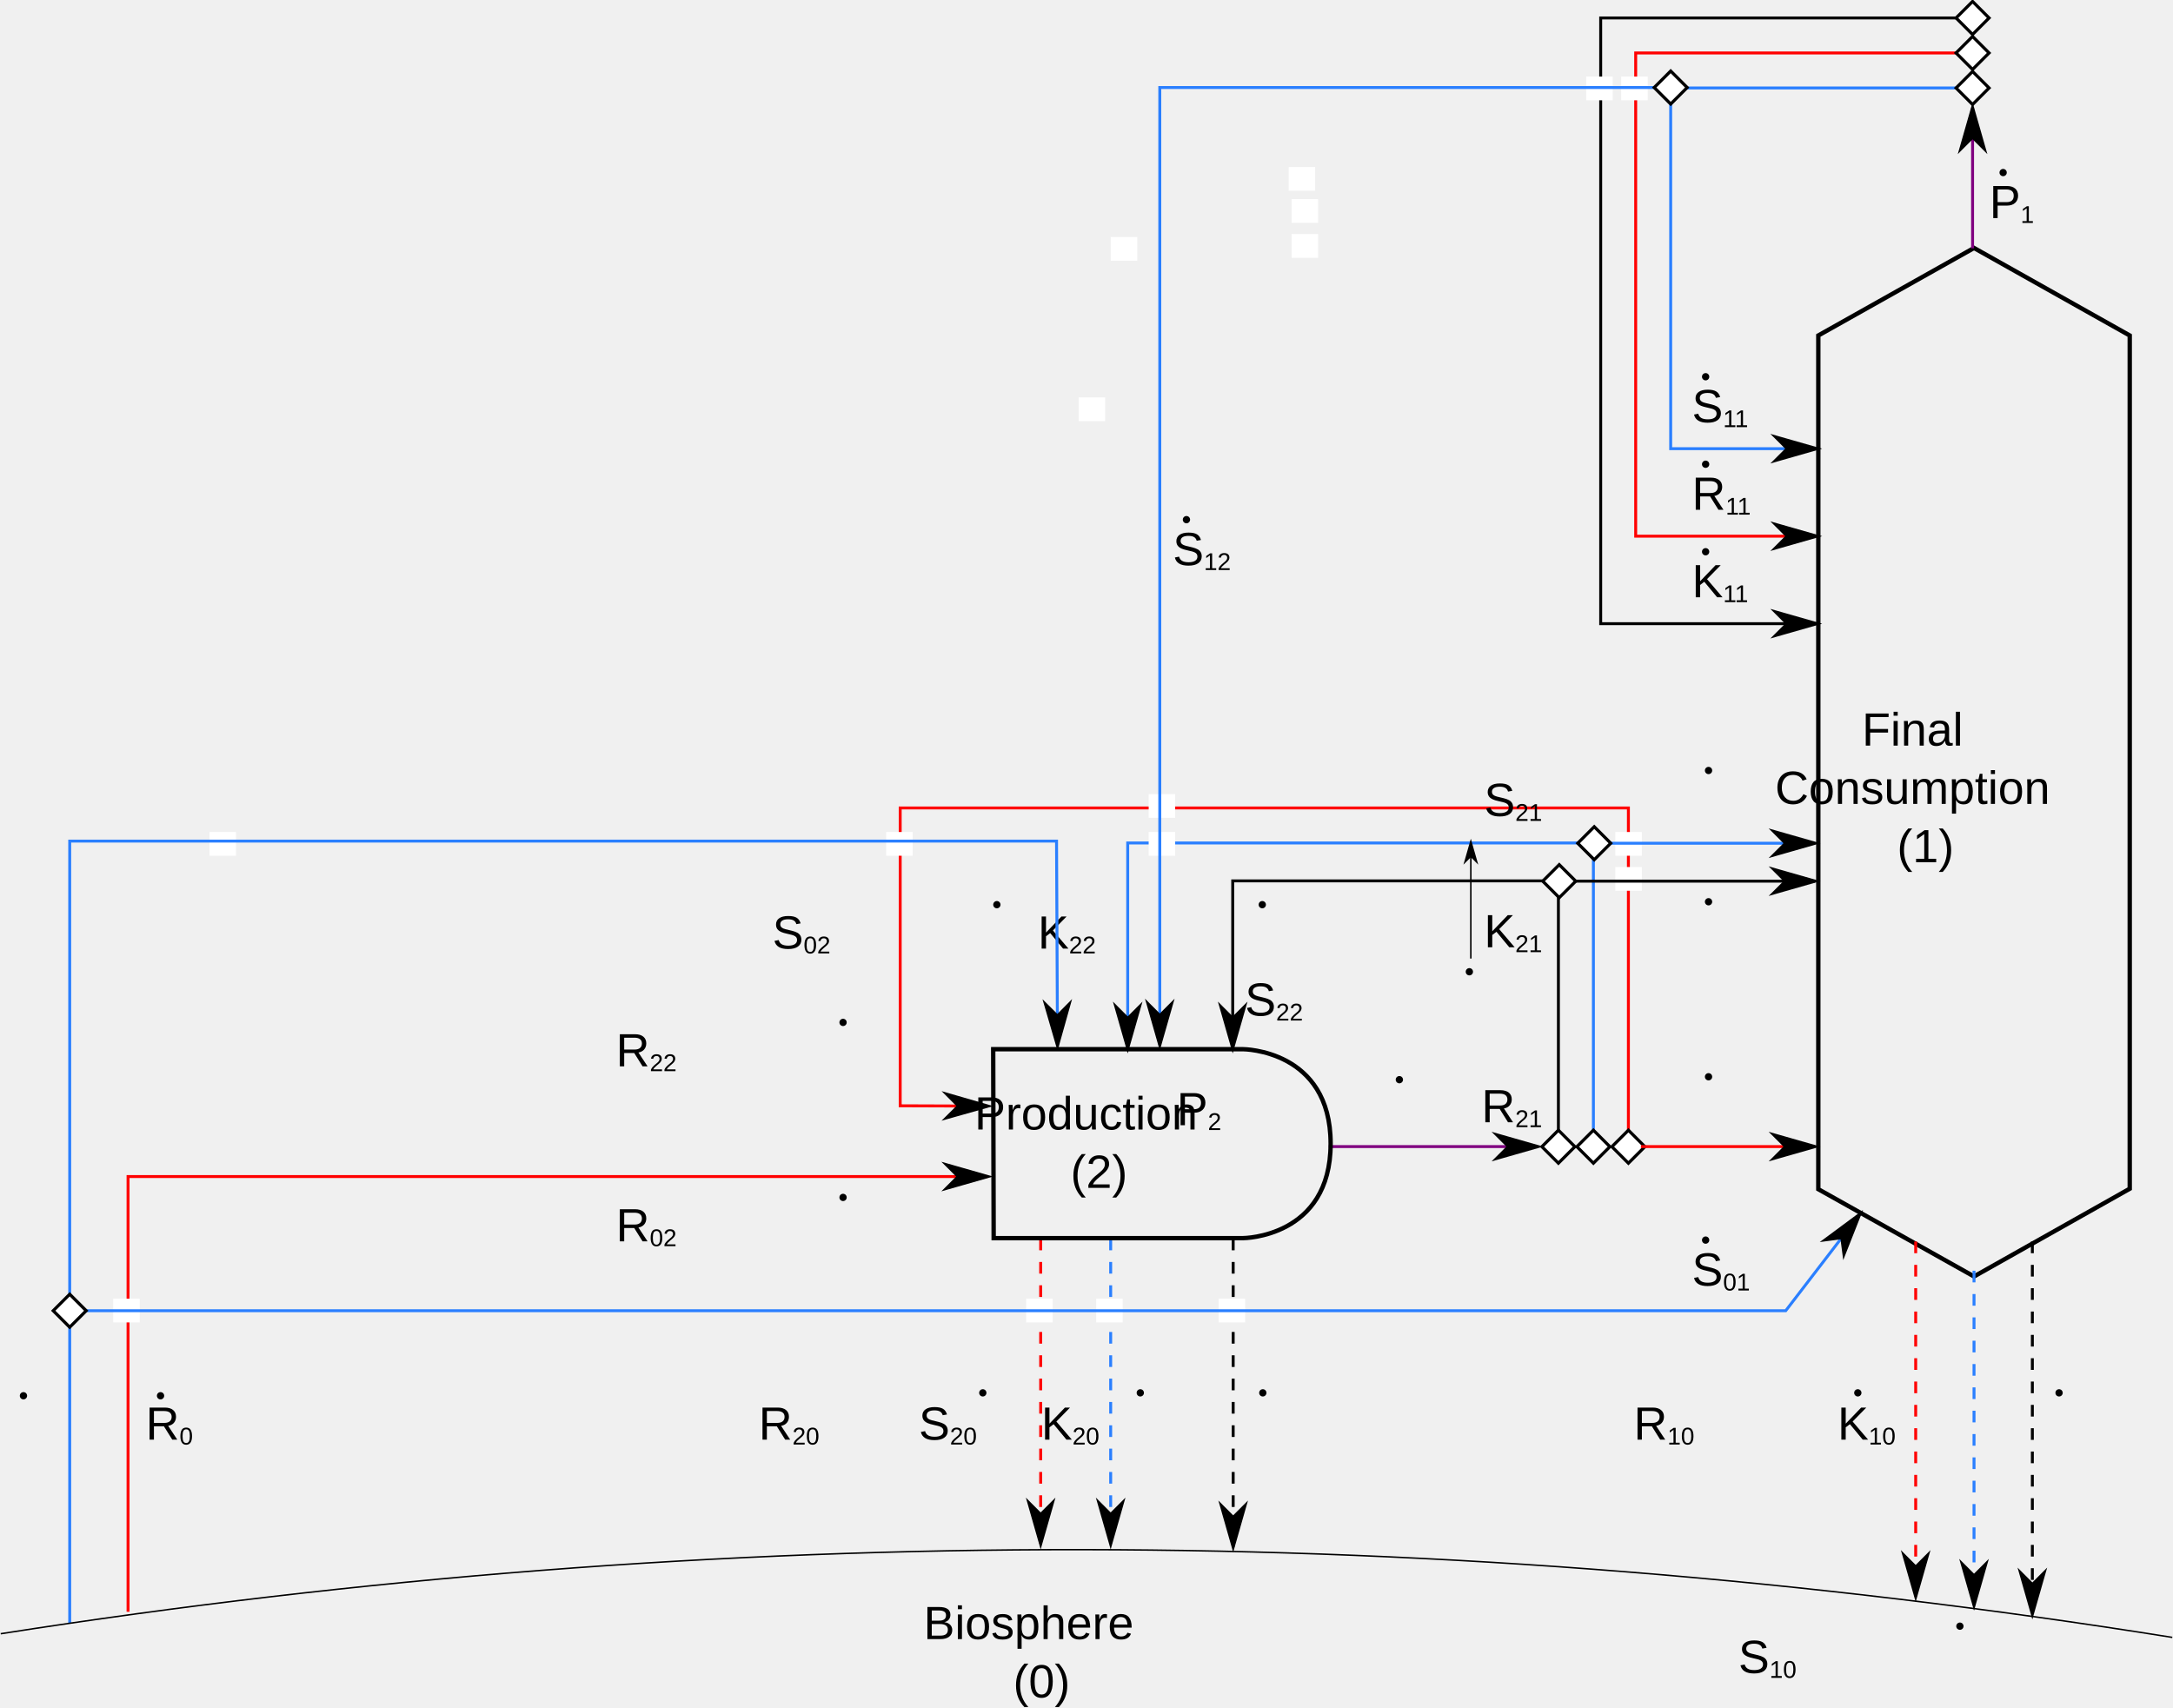
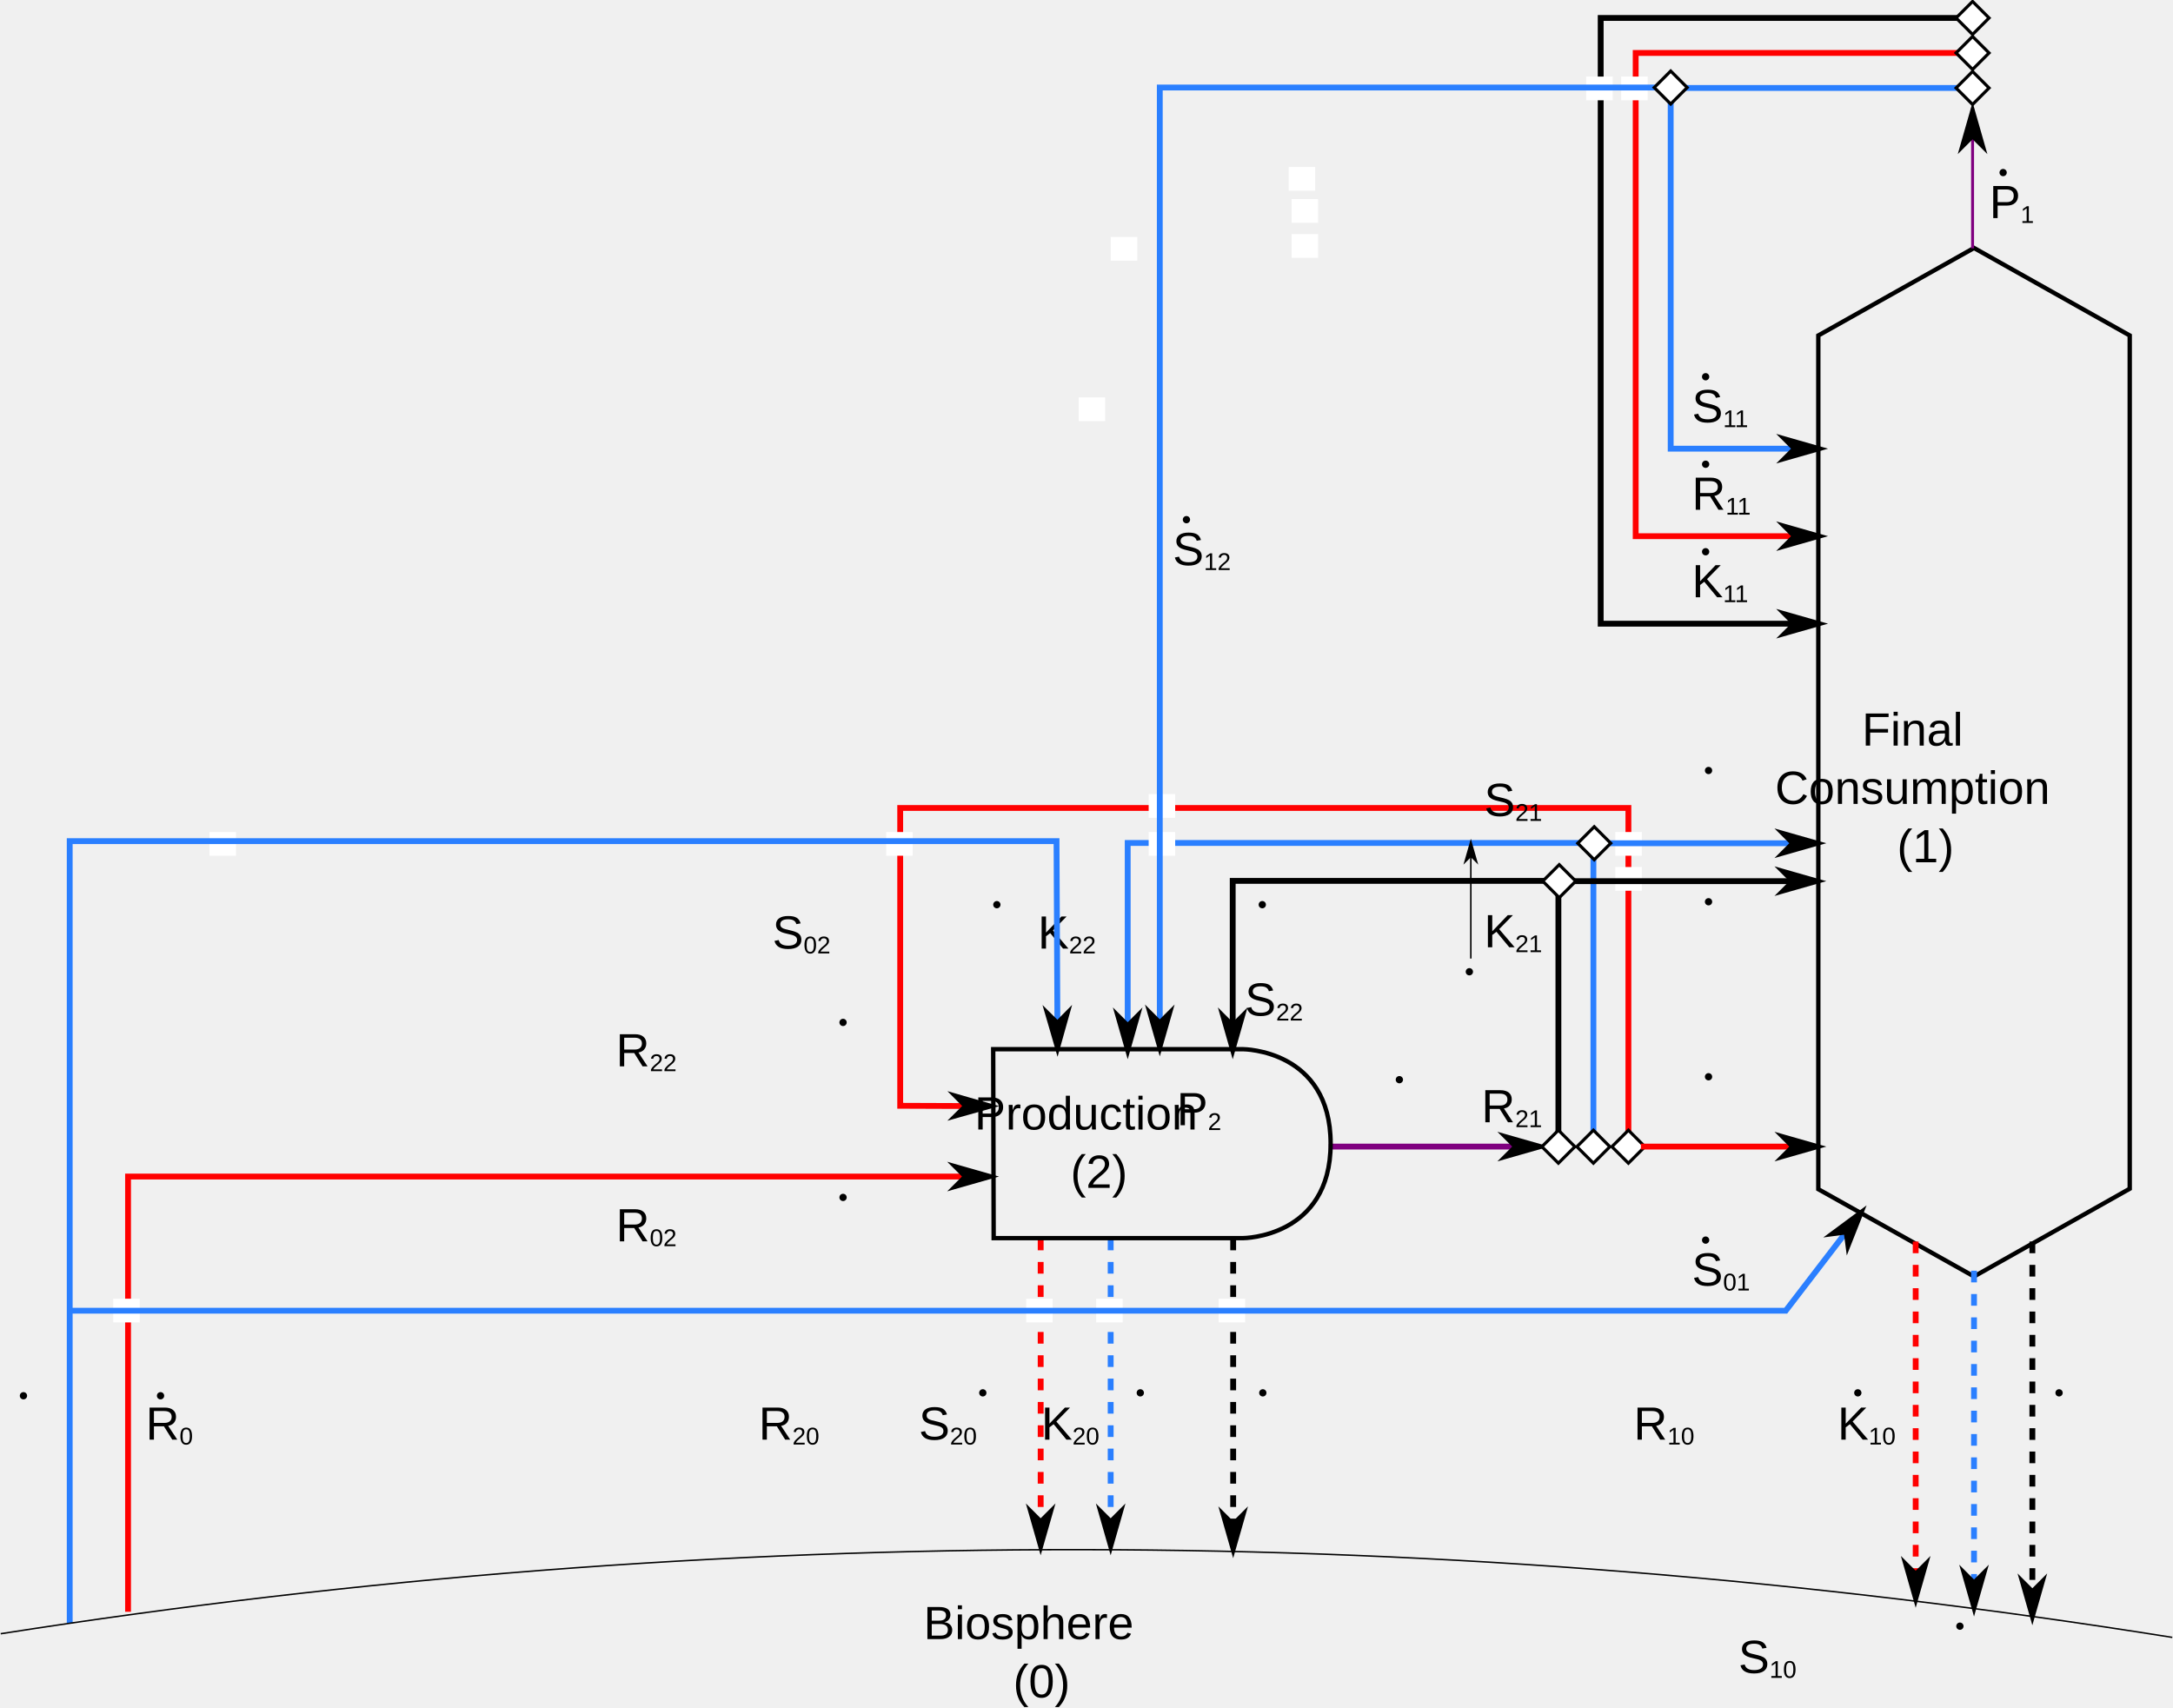
<svg xmlns="http://www.w3.org/2000/svg" version="1.1" width="1490.026" height="1170.654" id="svg2" xml:space="preserve">
  <defs id="defs6">
+     <marker orient="auto" refY="0.0" refX="0.0" id="EmptyDiamondM" style="overflow:visible">
+       <path id="path4131" d="M 0,-7.071 L -7.071,0 L 0,7.071 L 7.071,0 L 0,-7.071 z " style="fill-rule:evenodd;fill:#FFFFFF;stroke:#000000;stroke-width:1.0pt;marker-start:none" transform="scale(0.4)" />
+     </marker>
+     <marker orient="auto" refY="0.0" refX="0.0" id="Arrow1Mstart" style="overflow:visible">
+       <path id="path4027" d="M 0.0,0.0 L 5.0,-5.0 L -12.5,0.0 L 5.0,5.0 L 0.0,0.0 z " style="fill-rule:evenodd;stroke:#000000;stroke-width:1.0pt;marker-start:none" transform="scale(0.4) translate(10,0)" />
+     </marker>
+     <marker orient="auto" refY="0.0" refX="0.0" id="Arrow1Mend" style="overflow:visible;">
+       <path id="path4030" d="M 0.0,0.0 L 5.0,-5.0 L -12.5,0.0 L 5.0,5.0 L 0.0,0.0 z " style="fill-rule:evenodd;stroke:#000000;stroke-width:1.0pt;marker-start:none;" transform="scale(0.4) rotate(180) translate(10,0)" />
+     </marker>
    <marker orient="auto" refY="0" refX="0" id="Arrow1Lstart" style="overflow:visible">
      <path id="path4143" d="M 0,0 5,-5 -12.5,0 5,5 0,0 z" style="fill-rule:evenodd;stroke:#000000;stroke-width:1pt;marker-start:none" transform="matrix(0.8,0,0,0.8,10,0)" />
    </marker>
    <marker orient="auto" refY="0" refX="0" id="Arrow1Lend" style="overflow:visible">
      <path id="path4132" d="M 0,0 5,-5 -12.5,0 5,5 0,0 z" style="fill-rule:evenodd;stroke:#000000;stroke-width:1pt;marker-start:none" transform="matrix(-0.8,0,0,-0.8,-10,0)" />
    </marker>
    <marker style="overflow:visible" id="InfiniteLineStart" refX="0" refY="0" orient="auto">
      <g id="g4065" transform="translate(-13,0)">
        <circle d="M 3.8,0 C 3.8,0.442 3.442,0.8 3,0.8 2.558,0.8 2.2,0.442 2.2,0 c 0,-0.442 0.358,-0.8 0.8,-0.8 0.442,0 0.8,0.358 0.8,0.8 z" id="circle4067" r="0.8" cy="0" cx="3" />
        <circle d="M 7.3,0 C 7.3,0.442 6.942,0.8 6.5,0.8 6.058,0.8 5.7,0.442 5.7,0 c 0,-0.442 0.358,-0.8 0.8,-0.8 0.442,0 0.8,0.358 0.8,0.8 z" id="circle4069" r="0.8" cy="0" cx="6.5" />
        <circle d="M 10.8,0 C 10.8,0.442 10.442,0.8 10,0.8 9.558,0.8 9.2,0.442 9.2,0 c 0,-0.442 0.358,-0.8 0.8,-0.8 0.442,0 0.8,0.358 0.8,0.8 z" id="circle4071" r="0.8" cy="0" cx="10" />
      </g>
    </marker>
    <marker orient="auto" refY="0" refX="0" id="InfiniteLineStart-3" style="overflow:visible">
      <g transform="translate(-13,0)" id="g4065-9">
        <circle cx="3" cy="0" r="0.8" id="circle4067-9" d="M 3.8,0 C 3.8,0.442 3.442,0.8 3,0.8 2.558,0.8 2.2,0.442 2.2,0 c 0,-0.442 0.358,-0.8 0.8,-0.8 0.442,0 0.8,0.358 0.8,0.8 z" />
        <circle cx="6.5" cy="0" r="0.8" id="circle4069-7" d="M 7.3,0 C 7.3,0.442 6.942,0.8 6.5,0.8 6.058,0.8 5.7,0.442 5.7,0 c 0,-0.442 0.358,-0.8 0.8,-0.8 0.442,0 0.8,0.358 0.8,0.8 z" />
        <circle cx="10" cy="0" r="0.8" id="circle4071-0" d="M 10.8,0 C 10.8,0.442 10.442,0.8 10,0.8 9.558,0.8 9.2,0.442 9.2,0 c 0,-0.442 0.358,-0.8 0.8,-0.8 0.442,0 0.8,0.358 0.8,0.8 z" />
      </g>
    </marker>
    <marker style="overflow:visible" id="Arrow1Lend-0" refX="0" refY="0" orient="auto">
      <path transform="matrix(-0.8,0,0,-0.8,-10,0)" style="fill-rule:evenodd;stroke:#000000;stroke-width:1pt;marker-start:none" d="M 0,0 5,-5 -12.5,0 5,5 0,0 z" id="path4132-2" />
    </marker>
    <marker style="overflow:visible" id="Arrow1Lstart-7" refX="0" refY="0" orient="auto">
      <path transform="matrix(0.8,0,0,0.8,10,0)" style="fill-rule:evenodd;stroke:#000000;stroke-width:1pt;marker-start:none" d="M 0,0 5,-5 -12.5,0 5,5 0,0 z" id="path4143-9" />
    </marker>
    <marker style="overflow:visible" id="EmptyDiamondL" refX="0" refY="0" orient="auto">
      <path transform="scale(0.8,0.8)" style="fill:#ffffff;fill-rule:evenodd;stroke:#000000;stroke-width:1pt;marker-start:none" d="M 0,-7.071 -7.071,0 0,7.071 7.071,0 0,-7.071 z" id="path4169" />
    </marker>
    <marker orient="auto" refY="0" refX="0" id="InfiniteLineStart-0" style="overflow:visible">
      <g transform="translate(-13,0)" id="g4065-5">
        <circle cx="3" cy="0" r="0.8" id="circle4067-6" d="M 3.8,0 C 3.8,0.442 3.442,0.8 3,0.8 2.558,0.8 2.2,0.442 2.2,0 c 0,-0.442 0.358,-0.8 0.8,-0.8 0.442,0 0.8,0.358 0.8,0.8 z" />
        <circle cx="6.5" cy="0" r="0.8" id="circle4069-78" d="M 7.3,0 C 7.3,0.442 6.942,0.8 6.5,0.8 6.058,0.8 5.7,0.442 5.7,0 c 0,-0.442 0.358,-0.8 0.8,-0.8 0.442,0 0.8,0.358 0.8,0.8 z" />
        <circle cx="10" cy="0" r="0.8" id="circle4071-06" d="M 10.8,0 C 10.8,0.442 10.442,0.8 10,0.8 9.558,0.8 9.2,0.442 9.2,0 c 0,-0.442 0.358,-0.8 0.8,-0.8 0.442,0 0.8,0.358 0.8,0.8 z" />
      </g>
    </marker>
    <marker style="overflow:visible" id="Arrow1Lend-7" refX="0" refY="0" orient="auto">
      <path transform="matrix(-0.8,0,0,-0.8,-10,0)" style="fill-rule:evenodd;stroke:#000000;stroke-width:1pt;marker-start:none" d="M 0,0 5,-5 -12.5,0 5,5 0,0 z" id="path4132-0" />
    </marker>
    <marker style="overflow:visible" id="Arrow1Lstart-0" refX="0" refY="0" orient="auto">
      <path transform="matrix(0.8,0,0,0.8,10,0)" style="fill-rule:evenodd;stroke:#000000;stroke-width:1pt;marker-start:none" d="M 0,0 5,-5 -12.5,0 5,5 0,0 z" id="path4143-5" />
    </marker>
  </defs>
  <g transform="matrix(1.25,0,0,-1.25,860.2261,760.1494)" id="g10">
    <g id="g12">
-       <path style="fill:none;stroke:#2a7fff;stroke-width:1.6;stroke-linecap:butt;stroke-linejoin:miter;stroke-miterlimit:4;stroke-opacity:1;stroke-dasharray:none;stroke-dashoffset:0;marker-start:url(#EmptyDiamondL);marker-end:url(#Arrow1Lend)" id="path4217" d="m 393.89,559.869 -165.6,0 0,-197.872 80,0" />
-       <path id="path3114" d="m 205.095,-20.901 0,185.81 -399.462,0 0,-163.372 48,-0.172" style="fill:none;stroke:#ff0000;stroke-width:1.6;stroke-linecap:butt;stroke-linejoin:miter;stroke-opacity:1;marker-start:url(#EmptyDiamondL);marker-end:url(#Arrow1Lend)" />
-       <path style="fill:none;stroke:#2a7fff;stroke-width:1.6;stroke-linecap:butt;stroke-linejoin:miter;stroke-opacity:1;marker-start:url(#EmptyDiamondL);marker-end:url(#Arrow1Lend)" d="m 185.895,-20.901 0,166.61 -255.462,0 0,-112.344" id="path3112" />
+       <path style="fill:none;stroke:#2a7fff;stroke-width:3.2;stroke-linecap:butt;stroke-linejoin:miter;stroke-miterlimit:4;stroke-opacity:1;stroke-dasharray:none;stroke-dashoffset:0;marker-start:url(#EmptyDiamondM);marker-end:url(#Arrow1Mend)" id="path4217" d="m 393.89,559.869 -165.6,0 0,-197.872 80,0" />
+       <path id="path3114" d="m 205.095,-20.901 0,185.81 -399.462,0 0,-163.372 48,-0.172" style="fill:none;stroke:#ff0000;stroke-width:3.2;stroke-linecap:butt;stroke-linejoin:miter;stroke-opacity:1;marker-start:url(#EmptyDiamondM);marker-end:url(#Arrow1Mend)" />
+       <path style="fill:none;stroke:#2a7fff;stroke-width:3.2;stroke-linecap:butt;stroke-linejoin:miter;stroke-opacity:1;marker-start:url(#EmptyDiamondM);marker-end:url(#Arrow1Mend)" d="m 185.895,-20.901 0,166.61 -255.462,0 0,-112.344" id="path3112" />
      <rect transform="scale(1,-1)" y="-151.714" x="-573.27" height="13.012" width="14.543" id="rect5369" style="fill:#ffffff;fill-opacity:1;stroke:none" />
      <rect transform="scale(1,-1)" y="-478.114" x="-78.87" height="13.012" width="14.543" id="rect5346" style="fill:#ffffff;fill-opacity:1;stroke:none" />
-       <path d="m 211.957,-20.841 95.394,0" id="path6395" style="fill:none;stroke:#ff0000;stroke-width:1.6;stroke-linecap:butt;stroke-linejoin:miter;stroke-miterlimit:4;stroke-opacity:1;stroke-dasharray:none;marker-end:url(#Arrow1Lend-7)" />
+       <path d="m 211.957,-20.841 95.394,0" id="path6395" style="fill:none;stroke:#ff0000;stroke-width:3.2;stroke-linecap:butt;stroke-linejoin:miter;stroke-miterlimit:4;stroke-opacity:1;stroke-dasharray:none;marker-end:url(#Arrow1Mend)" />
      <rect style="fill:#ffffff;fill-opacity:1;stroke:none" id="rect4279" width="14.543" height="13.012" x="197.93" y="-132.514" transform="scale(1,-1)" />
      <rect transform="scale(1,-1)" y="-151.714" x="197.93" height="13.012" width="14.543" id="rect4277" style="fill:#ffffff;fill-opacity:1;stroke:none" />
      <rect style="fill:#ffffff;fill-opacity:1;stroke:none" id="rect4275" width="18.179" height="16.265" x="544.414" y="226.759" transform="matrix(0.8,0,0,-0.8,-637.6017,333.1218)" />
      <text transform="scale(1,-1)" id="text4115" y="291.016" x="-91.893" style="font-size:25.6px;font-style:normal;font-variant:normal;font-weight:normal;font-stretch:normal;text-align:center;line-height:125%;letter-spacing:0px;word-spacing:0px;text-anchor:middle;fill:#000000;fill-opacity:1;stroke:none;font-family:Arial;-inkscape-font-specification:Arial" xml:space="preserve">
        <tspan y="291.016" x="-91.893" id="tspan4117">Biosphere</tspan>
        <tspan y="323.016" x="-91.893" id="tspan4119">(0)</tspan>
      </text>
      <text xml:space="preserve" style="font-size:25.6px;font-style:normal;font-variant:normal;font-weight:normal;font-stretch:normal;text-align:end;line-height:125%;letter-spacing:0px;word-spacing:0px;text-anchor:end;fill:#000000;fill-opacity:1;stroke:none;font-family:Arial;-inkscape-font-specification:Arial" x="-203.162" y="72.815" id="text4806" transform="scale(1,-1)">
        <tspan id="tspan4808" x="-203.162" y="72.815">R<tspan style="font-size:52%;baseline-shift:sub" id="tspan4810">02</tspan>
        </tspan>
      </text>
      <path style="fill:#000000;fill-opacity:1;stroke:none" id="path4812" d="m -155.143,250.419 c 0,10.71 -12.093,19.393 -27.012,19.393 -14.918,0 -27.012,-8.682 -27.012,-19.393 0,-10.71 12.093,-19.393 27.012,-19.393 14.918,0 27.012,8.682 27.012,19.393 z" transform="matrix(0.07404241,0,0,-0.1031305,-212.2258,-22.90169)" />
      <text xml:space="preserve" style="font-size:25.6px;font-style:normal;font-variant:normal;font-weight:normal;font-stretch:normal;text-align:center;line-height:125%;letter-spacing:0px;word-spacing:0px;text-anchor:middle;fill:#000000;fill-opacity:1;stroke:none;font-family:Arial;-inkscape-font-specification:Arial" x="392.962" y="-199.124" id="text3119" transform="scale(1,-1)">
        <tspan id="tspan3123" x="392.962" y="-199.124">Final</tspan>
        <tspan x="392.962" y="-167.124" id="tspan3162">Consumption</tspan>
        <tspan id="tspan3125" x="392.962" y="-135.124">(1)</tspan>
      </text>
      <path d="m 309.271,-44.212 0,468.3 85.42,48 85.417,-48 0,-468.047 -85.417,-48.125 z" id="path4124" style="fill:none;stroke:#000000;stroke-width:2.4;stroke-linecap:butt;stroke-linejoin:miter;stroke-miterlimit:4;stroke-opacity:1;stroke-dasharray:none" />
-       <path d="m 394.689,-88.931 0,-183.394" id="path4841" style="fill:none;stroke:#2a7fff;stroke-width:1.6;stroke-linecap:butt;stroke-linejoin:miter;stroke-miterlimit:4;stroke-opacity:1;stroke-dasharray:6.4, 6.4;stroke-dashoffset:0;marker-end:url(#Arrow1Lend)" />
+       <path d="m 394.689,-88.931 0,-183.394" id="path4841" style="fill:none;stroke:#2a7fff;stroke-width:3.2;stroke-linecap:butt;stroke-linejoin:miter;stroke-miterlimit:4;stroke-opacity:1;stroke-dasharray:6.4, 6.4;stroke-dashoffset:0;marker-end:url(#Arrow1Mend)" />
      <text transform="scale(1,-1)" id="text4843" y="309.615" x="411.094" style="font-size:25.6px;font-style:normal;font-variant:normal;font-weight:normal;font-stretch:normal;text-align:end;line-height:125%;letter-spacing:0px;word-spacing:0px;text-anchor:end;fill:#000000;fill-opacity:1;stroke:none;font-family:Arial;-inkscape-font-specification:Arial" xml:space="preserve">
        <tspan y="309.615" x="411.094" id="tspan4845">S<tspan id="tspan4847" style="font-size:52%;baseline-shift:sub">10</tspan>
        </tspan>
      </text>
      <path transform="matrix(0.07404241,0,0,-0.1031305,400.4304,-258.1017)" d="m -155.143,250.419 c 0,10.71 -12.093,19.393 -27.012,19.393 -14.918,0 -27.012,-8.682 -27.012,-19.393 0,-10.71 12.093,-19.393 27.012,-19.393 14.918,0 27.012,8.682 27.012,19.393 z" id="path4849" style="fill:#000000;fill-opacity:1;stroke:none" />
-       <path style="fill:none;stroke:#2a7fff;stroke-width:1.6;stroke-linecap:butt;stroke-linejoin:miter;stroke-miterlimit:4;stroke-opacity:1;stroke-dasharray:6.4, 6.4;stroke-dashoffset:0;marker-end:url(#Arrow1Lend)" id="path3164" d="m -78.911,-71.331 0,-167.394" />
+       <path style="fill:none;stroke:#2a7fff;stroke-width:3.2;stroke-linecap:butt;stroke-linejoin:miter;stroke-miterlimit:4;stroke-opacity:1;stroke-dasharray:6.4, 6.4;stroke-dashoffset:0;marker-end:url(#Arrow1Mend)" id="path3164" d="m -78.911,-71.331 0,-167.394" />
      <text xml:space="preserve" style="font-size:25.6px;font-style:normal;font-variant:normal;font-weight:normal;font-stretch:normal;text-align:end;line-height:125%;letter-spacing:0px;word-spacing:0px;text-anchor:end;fill:#000000;fill-opacity:1;stroke:none;font-family:Arial;-inkscape-font-specification:Arial" x="-38.506" y="181.615" id="text3166" transform="scale(1,-1)">
        <tspan id="tspan3168" x="-38.506" y="181.615">S<tspan style="font-size:52%;baseline-shift:sub" id="tspan3170">20</tspan>
        </tspan>
      </text>
      <path style="fill:#000000;fill-opacity:1;stroke:none" id="path3172" d="m -155.143,250.419 c 0,10.71 -12.093,19.393 -27.012,19.393 -14.918,0 -27.012,-8.682 -27.012,-19.393 0,-10.71 12.093,-19.393 27.012,-19.393 14.918,0 27.012,8.682 27.012,19.393 z" transform="matrix(0.07404241,0,0,-0.1031305,-49.16961,-130.1017)" />
-       <path d="m -117.311,-71.331 0,-167.394" id="path3124" style="fill:none;stroke:#ff0000;stroke-width:1.6;stroke-linecap:butt;stroke-linejoin:miter;stroke-miterlimit:4;stroke-opacity:1;stroke-dasharray:6.4, 6.4;stroke-dashoffset:0;marker-end:url(#Arrow1Lend)" />
+       <path d="m -117.311,-71.331 0,-167.394" id="path3124" style="fill:none;stroke:#ff0000;stroke-width:3.2;stroke-linecap:butt;stroke-linejoin:miter;stroke-miterlimit:4;stroke-opacity:1;stroke-dasharray:6.4, 6.4;stroke-dashoffset:0;marker-end:url(#Arrow1Mend)" />
      <text transform="scale(1,-1)" id="text3126" y="181.615" x="-124.906" style="font-size:25.6px;font-style:normal;font-variant:normal;font-weight:normal;font-stretch:normal;text-align:end;line-height:125%;letter-spacing:0px;word-spacing:0px;text-anchor:end;fill:#000000;fill-opacity:1;stroke:none;font-family:Arial;-inkscape-font-specification:Arial" xml:space="preserve">
        <tspan y="181.615" x="-124.906" id="tspan3128">R<tspan id="tspan3130" style="font-size:52%;baseline-shift:sub">20</tspan>
        </tspan>
      </text>
      <path transform="matrix(0.07404241,0,0,-0.1031305,-135.5696,-130.1017)" d="m -155.143,250.419 c 0,10.71 -12.093,19.393 -27.012,19.393 -14.918,0 -27.012,-8.682 -27.012,-19.393 0,-10.71 12.093,-19.393 27.012,-19.393 14.918,0 27.012,8.682 27.012,19.393 z" id="path3133" style="fill:#000000;fill-opacity:1;stroke:none" />
-       <path d="m -11.711,-71.331 0,-168.994" id="path3135" style="fill:none;stroke:#000000;stroke-width:1.6;stroke-linecap:butt;stroke-linejoin:miter;stroke-miterlimit:4;stroke-opacity:1;stroke-dasharray:6.4, 6.4;stroke-dashoffset:0;marker-end:url(#Arrow1Lend)" />
+       <path d="m -11.711,-71.331 0,-168.994" id="path3135" style="fill:none;stroke:#000000;stroke-width:3.2;stroke-linecap:butt;stroke-linejoin:miter;stroke-miterlimit:4;stroke-opacity:1;stroke-dasharray:6.4, 6.4;stroke-dashoffset:0;marker-end:url(#Arrow1Mend)" />
      <text transform="scale(1,-1)" id="text3137" y="181.615" x="28.694" style="font-size:25.6px;font-style:normal;font-variant:normal;font-weight:normal;font-stretch:normal;text-align:end;line-height:125%;letter-spacing:0px;word-spacing:0px;text-anchor:end;fill:#000000;fill-opacity:1;stroke:none;font-family:Arial;-inkscape-font-specification:Arial" xml:space="preserve">
        <tspan y="181.615" x="28.694" id="tspan3139">K<tspan id="tspan3141" style="font-size:52%;baseline-shift:sub">20</tspan>
        </tspan>
      </text>
      <path transform="matrix(0.07404241,0,0,-0.1031305,18.03039,-130.1017)" d="m -155.143,250.419 c 0,10.71 -12.093,19.393 -27.012,19.393 -14.918,0 -27.012,-8.682 -27.012,-19.393 0,-10.71 12.093,-19.393 27.012,-19.393 14.918,0 27.012,8.682 27.012,19.393 z" id="path3143" style="fill:#000000;fill-opacity:1;stroke:none" />
-       <path style="fill:none;stroke:#ff0000;stroke-width:1.6;stroke-linecap:butt;stroke-linejoin:miter;stroke-miterlimit:4;stroke-opacity:1;stroke-dasharray:6.4, 6.4;stroke-dashoffset:0;marker-end:url(#Arrow1Lend)" id="path4255" d="m 362.689,-72.931 0,-194.594" />
+       <path style="fill:none;stroke:#ff0000;stroke-width:3.2;stroke-linecap:butt;stroke-linejoin:miter;stroke-miterlimit:4;stroke-opacity:1;stroke-dasharray:6.4, 6.4;stroke-dashoffset:0;marker-end:url(#Arrow1Mend)" id="path4255" d="m 362.689,-72.931 0,-194.594" />
      <text xml:space="preserve" style="font-size:25.6px;font-style:normal;font-variant:normal;font-weight:normal;font-stretch:normal;text-align:end;line-height:125%;letter-spacing:0px;word-spacing:0px;text-anchor:end;fill:#000000;fill-opacity:1;stroke:none;font-family:Arial;-inkscape-font-specification:Arial" x="355.094" y="181.615" id="text4257" transform="scale(1,-1)">
        <tspan id="tspan4259" x="355.094" y="181.615">R<tspan style="font-size:52%;baseline-shift:sub" id="tspan4261">10</tspan>
        </tspan>
      </text>
      <path style="fill:#000000;fill-opacity:1;stroke:none" id="path4263" d="m -155.143,250.419 c 0,10.71 -12.093,19.393 -27.012,19.393 -14.918,0 -27.012,-8.682 -27.012,-19.393 0,-10.71 12.093,-19.393 27.012,-19.393 14.918,0 27.012,8.682 27.012,19.393 z" transform="matrix(0.07404241,0,0,-0.1031305,344.4304,-130.1017)" />
-       <path d="m 426.689,-72.931 0,-204.194" id="path4265" style="fill:none;stroke:#000000;stroke-width:1.6;stroke-linecap:butt;stroke-linejoin:miter;stroke-miterlimit:4;stroke-opacity:1;stroke-dasharray:6.4, 6.4;stroke-dashoffset:0;marker-end:url(#Arrow1Lend)" />
+       <path d="m 426.689,-72.931 0,-204.194" id="path4265" style="fill:none;stroke:#000000;stroke-width:3.2;stroke-linecap:butt;stroke-linejoin:miter;stroke-miterlimit:4;stroke-opacity:1;stroke-dasharray:6.4, 6.4;stroke-dashoffset:0;marker-end:url(#Arrow1Mend)" />
      <text transform="scale(1,-1)" id="text4267" y="181.615" x="465.494" style="font-size:25.6px;font-style:normal;font-variant:normal;font-weight:normal;font-stretch:normal;text-align:end;line-height:125%;letter-spacing:0px;word-spacing:0px;text-anchor:end;fill:#000000;fill-opacity:1;stroke:none;font-family:Arial;-inkscape-font-specification:Arial" xml:space="preserve">
        <tspan y="181.615" x="465.494" id="tspan4269">K<tspan id="tspan4271" style="font-size:52%;baseline-shift:sub">10</tspan>
        </tspan>
      </text>
      <path transform="matrix(0.07404241,0,0,-0.1031305,454.8304,-130.1017)" d="m -155.143,250.419 c 0,10.71 -12.093,19.393 -27.012,19.393 -14.918,0 -27.012,-8.682 -27.012,-19.393 0,-10.71 12.093,-19.393 27.012,-19.393 14.918,0 27.012,8.682 27.012,19.393 z" id="path4273" style="fill:#000000;fill-opacity:1;stroke:none" />
      <text xml:space="preserve" style="font-size:40px;font-style:normal;font-weight:normal;line-height:125%;letter-spacing:0px;word-spacing:0px;fill:#000000;fill-opacity:1;stroke:none;font-family:Sans" x="1491.808" y="664.912" id="text3105" transform="matrix(0.8,0,0,-0.8,-637.6017,333.1218)">
        <tspan id="tspan3107" x="1491.808" y="664.912" />
      </text>
      <g id="g10-3" transform="translate(1225.022,-64.78471)">
        <g id="g12-9">
          <text transform="matrix(0.8,0,0,-0.8,-637.6017,333.1218)" id="text3105-3" y="664.912" x="1491.808" style="font-size:40px;font-style:normal;font-weight:normal;line-height:125%;letter-spacing:0px;word-spacing:0px;fill:#000000;fill-opacity:1;stroke:none;font-family:Sans" xml:space="preserve">
            <tspan y="664.912" x="1491.808" id="tspan3107-8" />
          </text>
        </g>
      </g>
-       <path style="fill:none;stroke:#800080;stroke-width:1.6;stroke-linecap:butt;stroke-linejoin:miter;stroke-miterlimit:4;stroke-opacity:1;stroke-dasharray:none;marker-end:url(#Arrow1Lend-7)" id="path24" d="m 40.757,-20.841 114.594,0" />
+       <path style="fill:none;stroke:#800080;stroke-width:3.2;stroke-linecap:butt;stroke-linejoin:miter;stroke-miterlimit:4;stroke-opacity:1;stroke-dasharray:none;marker-end:url(#Arrow1Mend)" id="path24" d="m 40.757,-20.841 114.594,0" />
      <g id="g5963" transform="translate(-21.79792,11.2)">
        <path d="m -121.554,21.379 137.1,0 c 0,0 48,-0.209 48,-51.82 -2.6e-4,-51.611 -48,-51.817 -48,-51.817 l -136.847,0 z" id="path14" style="fill:none;stroke:#000000;stroke-width:2.4;stroke-linecap:butt;stroke-linejoin:miter;stroke-miterlimit:4;stroke-opacity:1;stroke-dasharray:none" />
        <text xml:space="preserve" style="font-size:25.6px;font-style:normal;font-variant:normal;font-weight:normal;font-stretch:normal;text-align:center;line-height:125%;letter-spacing:0px;word-spacing:0px;text-anchor:middle;fill:#000000;fill-opacity:1;stroke:none;font-family:Arial;-inkscape-font-specification:Arial" x="-31.504" y="22.689" id="text3085" transform="scale(1,-1)">
          <tspan id="tspan3089" x="-31.504" y="22.689">Production</tspan>
          <tspan x="-31.504" y="54.689" id="tspan3115">(2)</tspan>
        </text>
      </g>
-       <path id="path4774" d="m 166.695,-20.901 0,145.81 -178.662,0 0,-91.544" style="fill:none;stroke:#000000;stroke-width:1.6;stroke-linecap:butt;stroke-linejoin:miter;stroke-opacity:1;marker-start:url(#EmptyDiamondL);marker-end:url(#Arrow1Lend)" />
+       <path id="path4774" d="m 166.695,-20.901 0,145.81 -178.662,0 0,-91.544" style="fill:none;stroke:#000000;stroke-width:3.2;stroke-linecap:butt;stroke-linejoin:miter;stroke-opacity:1;marker-start:url(#EmptyDiamondM);marker-end:url(#Arrow1Mend)" />
      <text transform="scale(1,-1)" id="text4981" y="9.113" x="95.607" style="font-size:25.6px;font-style:normal;font-variant:normal;font-weight:normal;font-stretch:normal;text-align:end;line-height:125%;letter-spacing:0px;word-spacing:0px;text-anchor:end;fill:#000000;fill-opacity:1;stroke:none;font-family:Arial;-inkscape-font-specification:Arial" xml:space="preserve">
        <tspan y="9.113" x="95.607" id="tspan4983">P<tspan id="tspan4985" style="font-size:52%;baseline-shift:sub">2</tspan>
        </tspan>
      </text>
      <text transform="scale(1,-1)" id="text5029" y="-50.972" x="140.407" style="font-size:25.6px;font-style:normal;font-variant:normal;font-weight:normal;font-stretch:normal;text-align:end;line-height:125%;letter-spacing:0px;word-spacing:0px;text-anchor:end;fill:#000000;fill-opacity:1;stroke:none;font-family:Arial;-inkscape-font-specification:Arial" xml:space="preserve">
        <tspan y="-50.972" x="140.407" id="tspan5031">S<tspan id="tspan5033" style="font-size:52%;baseline-shift:sub">22</tspan>
        </tspan>
      </text>
      <path transform="matrix(0.07404241,0,0,-0.1031305,131.3436,100.8853)" d="m -155.143,250.419 c 0,10.71 -12.093,19.393 -27.012,19.393 -14.918,0 -27.012,-8.682 -27.012,-19.393 0,-10.71 12.093,-19.393 27.012,-19.393 14.918,0 27.012,8.682 27.012,19.393 z" id="path3105" style="fill:#000000;fill-opacity:1;stroke:none" />
      <path transform="matrix(0.07404241,0,0,-0.1031305,92.9436,41.6853)" d="m -155.143,250.419 c 0,10.71 -12.093,19.393 -27.012,19.393 -14.918,0 -27.012,-8.682 -27.012,-19.393 0,-10.71 12.093,-19.393 27.012,-19.393 14.918,0 27.012,8.682 27.012,19.393 z" id="path3125" style="fill:#000000;fill-opacity:1;stroke:none" />
      <text xml:space="preserve" style="font-size:25.6px;font-style:normal;font-variant:normal;font-weight:normal;font-stretch:normal;text-align:end;line-height:125%;letter-spacing:0px;word-spacing:0px;text-anchor:end;fill:#000000;fill-opacity:1;stroke:none;font-family:Arial;-inkscape-font-specification:Arial" x="271.607" y="-160.487" id="text6397" transform="scale(1,-1)">
        <tspan id="tspan6399" x="271.607" y="-160.487">S<tspan style="font-size:52%;baseline-shift:sub" id="tspan6401">21</tspan>
        </tspan>
      </text>
      <path style="fill:#000000;fill-opacity:1;stroke:none" id="path6403" d="m -155.143,250.419 c 0,10.71 -12.093,19.393 -27.012,19.393 -14.918,0 -27.012,-8.682 -27.012,-19.393 0,-10.71 12.093,-19.393 27.012,-19.393 14.918,0 27.012,8.682 27.012,19.393 z" transform="matrix(0.07404241,0,0,-0.1031305,262.5436,211.2853)" />
      <text xml:space="preserve" style="font-size:25.6px;font-style:normal;font-variant:normal;font-weight:normal;font-stretch:normal;text-align:end;line-height:125%;letter-spacing:0px;word-spacing:0px;text-anchor:end;fill:#000000;fill-opacity:1;stroke:none;font-family:Arial;-inkscape-font-specification:Arial" x="26.807" y="-87.772" id="text3116" transform="scale(1,-1)">
        <tspan id="tspan3118" x="26.807" y="-87.772">K<tspan style="font-size:52%;baseline-shift:sub" id="tspan3120">22</tspan>
        </tspan>
      </text>
      <path style="fill:#000000;fill-opacity:1;stroke:none" id="path3122" d="m -155.143,250.419 c 0,10.71 -12.093,19.393 -27.012,19.393 -14.918,0 -27.012,-8.682 -27.012,-19.393 0,-10.71 12.093,-19.393 27.012,-19.393 14.918,0 27.012,8.682 27.012,19.393 z" transform="matrix(0.07404241,0,0,-0.1031305,17.74359,137.6853)" />
-       <path style="fill:none;stroke:#000000;stroke-width:1.6;stroke-linecap:butt;stroke-linejoin:miter;stroke-miterlimit:4;stroke-opacity:1;stroke-dasharray:none;marker-start:url(#EmptyDiamondL);marker-end:url(#Arrow1Lend-7)" id="path3145" d="m 167.157,124.759 140.194,0" />
-       <path d="m 186.357,145.559 120.994,0" id="path4211" style="fill:none;stroke:#2a7fff;stroke-width:1.6;stroke-linecap:butt;stroke-linejoin:miter;stroke-miterlimit:4;stroke-opacity:1;stroke-dasharray:none;marker-start:url(#EmptyDiamondL);marker-end:url(#Arrow1Lend-7)" />
+       <path style="fill:none;stroke:#000000;stroke-width:3.2;stroke-linecap:butt;stroke-linejoin:miter;stroke-miterlimit:4;stroke-opacity:1;stroke-dasharray:none;marker-start:url(#EmptyDiamondM);marker-end:url(#Arrow1Mend)" id="path3145" d="m 167.157,124.759 140.194,0" />
+       <path d="m 186.357,145.559 120.994,0" id="path4211" style="fill:none;stroke:#2a7fff;stroke-width:3.2;stroke-linecap:butt;stroke-linejoin:miter;stroke-miterlimit:4;stroke-opacity:1;stroke-dasharray:none;marker-start:url(#EmptyDiamondM);marker-end:url(#Arrow1Mend)" />
      <text transform="scale(1,-1)" id="text4215" y="-88.487" x="271.607" style="font-size:25.6px;font-style:normal;font-variant:normal;font-weight:normal;font-stretch:normal;text-align:end;line-height:125%;letter-spacing:0px;word-spacing:0px;text-anchor:end;fill:#000000;fill-opacity:1;stroke:none;font-family:Arial;-inkscape-font-specification:Arial" xml:space="preserve">
        <tspan y="-88.487" x="271.607" id="tspan4217">K<tspan id="tspan4219" style="font-size:52%;baseline-shift:sub">21</tspan>
        </tspan>
      </text>
      <path transform="matrix(0.07404241,0,0,-0.1031305,262.5436,139.2853)" d="m -155.143,250.419 c 0,10.71 -12.093,19.393 -27.012,19.393 -14.918,0 -27.012,-8.682 -27.012,-19.393 0,-10.71 12.093,-19.393 27.012,-19.393 14.918,0 27.012,8.682 27.012,19.393 z" id="path4221" style="fill:#000000;fill-opacity:1;stroke:none" />
      <text xml:space="preserve" style="font-size:25.6px;font-style:normal;font-variant:normal;font-weight:normal;font-stretch:normal;text-align:end;line-height:125%;letter-spacing:0px;word-spacing:0px;text-anchor:end;fill:#000000;fill-opacity:1;stroke:none;font-family:Arial;-inkscape-font-specification:Arial" x="271.607" y="7.513" id="text4223" transform="scale(1,-1)">
        <tspan id="tspan4225" x="271.607" y="7.513">R<tspan style="font-size:52%;baseline-shift:sub" id="tspan4227">21</tspan>
        </tspan>
      </text>
      <path style="fill:#000000;fill-opacity:1;stroke:none" id="path4229" d="m -155.143,250.419 c 0,10.71 -12.093,19.393 -27.012,19.393 -14.918,0 -27.012,-8.682 -27.012,-19.393 0,-10.71 12.093,-19.393 27.012,-19.393 14.918,0 27.012,8.682 27.012,19.393 z" transform="matrix(0.07404241,0,0,-0.1031305,262.5436,43.2853)" />
      <text xml:space="preserve" style="font-size:25.6px;font-style:normal;font-variant:normal;font-weight:normal;font-stretch:normal;text-align:end;line-height:125%;letter-spacing:0px;word-spacing:0px;text-anchor:end;fill:#000000;fill-opacity:1;stroke:none;font-family:Arial;-inkscape-font-specification:Arial" x="-118.793" y="-87.772" id="text4231" transform="scale(1,-1)">
        <tspan id="tspan4233" x="-118.793" y="-87.772">S<tspan style="font-size:52%;baseline-shift:sub" id="tspan4235">02</tspan>
        </tspan>
      </text>
      <path style="fill:#000000;fill-opacity:1;stroke:none" id="path4237" d="m -155.143,250.419 c 0,10.71 -12.093,19.393 -27.012,19.393 -14.918,0 -27.012,-8.682 -27.012,-19.393 0,-10.71 12.093,-19.393 27.012,-19.393 14.918,0 27.012,8.682 27.012,19.393 z" transform="matrix(0.07404241,0,0,-0.1031305,-127.8564,137.6853)" />
      <text transform="scale(1,-1)" id="text4239" y="-23.185" x="-203.162" style="font-size:25.6px;font-style:normal;font-variant:normal;font-weight:normal;font-stretch:normal;text-align:end;line-height:125%;letter-spacing:0px;word-spacing:0px;text-anchor:end;fill:#000000;fill-opacity:1;stroke:none;font-family:Arial;-inkscape-font-specification:Arial" xml:space="preserve">
        <tspan y="-23.185" x="-203.162" id="tspan4241">R<tspan id="tspan4243" style="font-size:52%;baseline-shift:sub">22</tspan>
        </tspan>
      </text>
      <path transform="matrix(0.07404241,0,0,-0.1031305,-212.2258,73.09831)" d="m -155.143,250.419 c 0,10.71 -12.093,19.393 -27.012,19.393 -14.918,0 -27.012,-8.682 -27.012,-19.393 0,-10.71 12.093,-19.393 27.012,-19.393 14.918,0 27.012,8.682 27.012,19.393 z" id="path4245" style="fill:#000000;fill-opacity:1;stroke:none" />
      <rect style="fill:#ffffff;fill-opacity:1;stroke:none" id="rect4511" width="14.543" height="13.012" x="-96.47" y="-390.114" transform="scale(1,-1)" />
-       <path style="fill:none;stroke:#ff0000;stroke-width:1.6;stroke-linecap:butt;stroke-linejoin:miter;stroke-opacity:1;marker-start:url(#Arrow1Lstart);marker-end:none" d="m -146.475,-37.278 -471.462,0 0,-238.744" id="path4521" />
+       <path style="fill:none;stroke:#ff0000;stroke-width:3.2;stroke-linecap:butt;stroke-linejoin:miter;stroke-opacity:1;marker-start:url(#Arrow1Mstart);marker-end:none" d="m -146.475,-37.278 -471.462,0 0,-238.744" id="path4521" />
      <text xml:space="preserve" style="font-size:25.6px;font-style:normal;font-variant:normal;font-weight:normal;font-stretch:normal;text-align:start;line-height:125%;letter-spacing:0px;word-spacing:0px;text-anchor:start;fill:#000000;fill-opacity:1;stroke:none;font-family:Arial;-inkscape-font-specification:Arial" x="-608.22" y="181.615" id="text4523" transform="scale(1,-1)">
        <tspan y="181.615" x="-608.22" id="tspan4525">R<tspan id="tspan4527" style="font-size:52%;text-align:start;text-anchor:start;baseline-shift:sub">0</tspan>
        </tspan>
      </text>
      <path style="fill:#000000;fill-opacity:1;stroke:none" id="path4529" d="m -155.143,250.419 c 0,10.71 -12.093,19.393 -27.012,19.393 -14.918,0 -27.012,-8.682 -27.012,-19.393 0,-10.71 12.093,-19.393 27.012,-19.393 14.918,0 27.012,8.682 27.012,19.393 z" transform="matrix(0.07404241,0,0,-0.1031305,-586.6258,-131.7017)" />
-       <path id="path4621" d="m -108.075,34.722 -0.531,112 -541.331,0 0,-429.144" style="fill:none;stroke:#2a7fff;stroke-width:1.6;stroke-linecap:butt;stroke-linejoin:miter;stroke-opacity:1;marker-start:url(#Arrow1Lstart);marker-end:none" />
+       <path id="path4621" d="m -108.075,34.722 -0.531,112 -541.331,0 0,-429.144" style="fill:none;stroke:#2a7fff;stroke-width:3.2;stroke-linecap:butt;stroke-linejoin:miter;stroke-opacity:1;marker-start:url(#Arrow1Mstart);marker-end:none" />
      <text transform="scale(1,-1)" id="text4655" y="181.615" x="-659.162" style="font-size:25.6px;font-style:normal;font-variant:normal;font-weight:normal;font-stretch:normal;text-align:end;line-height:125%;letter-spacing:0px;word-spacing:0px;text-anchor:end;fill:#000000;fill-opacity:1;stroke:none;font-family:Arial;-inkscape-font-specification:Arial" xml:space="preserve">
        <tspan id="tspan4657" x="-659.162" y="181.615">S<tspan style="font-size:52%;baseline-shift:sub" id="tspan4659">0</tspan>
        </tspan>
      </text>
      <path transform="matrix(0.07404241,0,0,-0.1031305,-661.8258,-131.7017)" d="m -155.143,250.419 c 0,10.71 -12.093,19.393 -27.012,19.393 -14.918,0 -27.012,-8.682 -27.012,-19.393 0,-10.71 12.093,-19.393 27.012,-19.393 14.918,0 27.012,8.682 27.012,19.393 z" id="path4661" style="fill:#000000;fill-opacity:1;stroke:none" />
      <path id="path6114" d="m 118.664,82.307 0,64.174" style="fill:none;stroke:#000000;stroke-width:0.8px;stroke-linecap:butt;stroke-linejoin:miter;stroke-opacity:1;marker-end:url(#Arrow1Lend-7)" />
      <path style="fill:none;stroke:#000000;stroke-width:0.8px;stroke-linecap:butt;stroke-linejoin:miter;stroke-opacity:1" d="m -687.781,-288.069 c 394.415,61.799 791.458,61.868 1191.221,-2.005" id="path3256" />
      <text transform="scale(1,-1)" id="text4757" y="-488.487" x="403.146" style="font-size:25.6px;font-style:normal;font-variant:normal;font-weight:normal;font-stretch:normal;text-align:start;line-height:125%;letter-spacing:0px;word-spacing:0px;text-anchor:start;fill:#000000;fill-opacity:1;stroke:none;font-family:Arial;-inkscape-font-specification:Arial" xml:space="preserve">
        <tspan y="-488.487" x="403.146" id="tspan4759">P<tspan id="tspan4761" style="font-size:52%;text-align:start;text-anchor:start;baseline-shift:sub">1</tspan>
        </tspan>
      </text>
      <path transform="matrix(0.07404241,0,0,-0.1031305,424.1436,539.2853)" d="m -155.143,250.419 c 0,10.71 -12.093,19.393 -27.012,19.393 -14.918,0 -27.012,-8.682 -27.012,-19.393 0,-10.71 12.093,-19.393 27.012,-19.393 14.918,0 27.012,8.682 27.012,19.393 z" id="path4763" style="fill:#000000;fill-opacity:1;stroke:none" />
      <rect transform="scale(1,-1)" y="104.286" x="-626.07" height="13.012" width="14.543" id="rect4976" style="fill:#ffffff;fill-opacity:1;stroke:none" />
      <text xml:space="preserve" style="font-size:25.6px;font-style:normal;font-variant:normal;font-weight:normal;font-stretch:normal;text-align:start;line-height:125%;letter-spacing:0px;word-spacing:0px;text-anchor:start;fill:#000000;fill-opacity:1;stroke:none;font-family:Arial;-inkscape-font-specification:Arial" x="239.946" y="-376.487" id="text4986" transform="scale(1,-1)">
        <tspan id="tspan4988" x="239.946" y="-376.487">S<tspan style="font-size:52%;text-align:start;text-anchor:start;baseline-shift:sub" id="tspan4990">11</tspan>
        </tspan>
      </text>
      <path style="fill:#000000;fill-opacity:1;stroke:none" id="path4992" d="m -155.143,250.419 c 0,10.71 -12.093,19.393 -27.012,19.393 -14.918,0 -27.012,-8.682 -27.012,-19.393 0,-10.71 12.093,-19.393 27.012,-19.393 14.918,0 27.012,8.682 27.012,19.393 z" transform="matrix(0.07404241,0,0,-0.1031305,260.9436,427.2853)" />
      <text xml:space="preserve" style="font-size:25.6px;font-style:normal;font-variant:normal;font-weight:normal;font-stretch:normal;text-align:start;line-height:125%;letter-spacing:0px;word-spacing:0px;text-anchor:start;fill:#000000;fill-opacity:1;stroke:none;font-family:Arial;-inkscape-font-specification:Arial" x="239.946" y="97.113" id="text4994" transform="scale(1,-1)">
        <tspan id="tspan4996" x="239.946" y="97.113">S<tspan style="font-size:52%;text-align:start;text-anchor:start;baseline-shift:sub" id="tspan4998">01</tspan>
        </tspan>
      </text>
      <path style="fill:#000000;fill-opacity:1;stroke:none" id="path5000" d="m -155.143,250.419 c 0,10.71 -12.093,19.393 -27.012,19.393 -14.918,0 -27.012,-8.682 -27.012,-19.393 0,-10.71 12.093,-19.393 27.012,-19.393 14.918,0 27.012,8.682 27.012,19.393 z" transform="matrix(0.07404241,0,0,-0.1031305,260.9436,-46.3147)" />
      <rect transform="scale(1,-1)" y="104.286" x="-125.27" height="13.012" width="14.543" id="rect5002" style="fill:#ffffff;fill-opacity:1;stroke:none" />
      <rect style="fill:#ffffff;fill-opacity:1;stroke:none" id="rect5004" width="14.543" height="13.012" x="-86.87" y="104.286" transform="scale(1,-1)" />
      <rect transform="scale(1,-1)" y="104.286" x="-19.67" height="13.012" width="14.543" id="rect5006" style="fill:#ffffff;fill-opacity:1;stroke:none" />
-       <path id="path4984" d="m 331.925,-58.078 -40.531,-52.8 -941.331,0" style="fill:none;stroke:#2a7fff;stroke-width:1.6;stroke-linecap:butt;stroke-linejoin:miter;stroke-opacity:1;marker-start:url(#Arrow1Lstart);marker-end:url(#EmptyDiamondL)" />
+       <path id="path4984" d="m 331.925,-58.078 -40.531,-52.8 -941.331,0" style="fill:none;stroke:#2a7fff;stroke-width:3.2;stroke-linecap:butt;stroke-linejoin:miter;stroke-opacity:1;marker-start:url(#Arrow1Mstart);marker-end:none" />
      <rect transform="scale(1,-1)" y="-151.714" x="-58.07" height="13.012" width="14.543" id="rect5221" style="fill:#ffffff;fill-opacity:1;stroke:none" />
      <rect transform="scale(1,-1)" y="-516.514" x="18.73" height="13.012" width="14.543" id="rect5223" style="fill:#ffffff;fill-opacity:1;stroke:none" />
      <rect style="fill:#ffffff;fill-opacity:1;stroke:none" id="rect5225" width="14.543" height="13.012" x="20.33" y="-498.914" transform="scale(1,-1)" />
      <rect transform="scale(1,-1)" y="-479.714" x="20.33" height="13.012" width="14.543" id="rect5227" style="fill:#ffffff;fill-opacity:1;stroke:none" />
      <text transform="scale(1,-1)" id="text5237" y="-298.087" x="-44.854" style="font-size:25.6px;font-style:normal;font-variant:normal;font-weight:normal;font-stretch:normal;text-align:start;line-height:125%;letter-spacing:0px;word-spacing:0px;text-anchor:start;fill:#000000;fill-opacity:1;stroke:none;font-family:Arial;-inkscape-font-specification:Arial" xml:space="preserve">
        <tspan y="-298.087" x="-44.854" id="tspan5239">S<tspan id="tspan5241" style="font-size:52%;text-align:start;text-anchor:start;baseline-shift:sub">12</tspan>
        </tspan>
      </text>
      <path transform="matrix(0.07404241,0,0,-0.1031305,-23.8564,348.8853)" d="m -155.143,250.419 c 0,10.71 -12.093,19.393 -27.012,19.393 -14.918,0 -27.012,-8.682 -27.012,-19.393 0,-10.71 12.093,-19.393 27.012,-19.393 14.918,0 27.012,8.682 27.012,19.393 z" id="path5243" style="fill:#000000;fill-opacity:1;stroke:none" />
      <path id="path4536" d="m 393.895,471.899 0,77.01" style="fill:none;stroke:#800080;stroke-width:1.6;stroke-linecap:butt;stroke-linejoin:miter;stroke-opacity:1;marker-start:none;marker-end:url(#Arrow1Lend)" />
      <rect style="fill:#ffffff;fill-opacity:1;stroke:none" id="rect4215" width="14.543" height="13.012" x="-58.07" y="-172.514" transform="scale(1,-1)" />
-       <path d="m 393.89,579.069 -184.8,0 0,-265.072 99.2,0" id="path4219" style="fill:none;stroke:#ff0000;stroke-width:1.6;stroke-linecap:butt;stroke-linejoin:miter;stroke-miterlimit:4;stroke-opacity:1;stroke-dasharray:none;stroke-dashoffset:0;marker-start:url(#EmptyDiamondL);marker-end:url(#Arrow1Lend)" />
-       <path style="fill:none;stroke:#000000;stroke-width:1.6;stroke-linecap:butt;stroke-linejoin:miter;stroke-miterlimit:4;stroke-opacity:1;stroke-dasharray:none;stroke-dashoffset:0;marker-start:url(#EmptyDiamondL);marker-end:url(#Arrow1Lend)" id="path4222" d="m 393.89,598.269 -204,0 0,-332.272 118.4,0" />
+       <path d="m 393.89,579.069 -184.8,0 0,-265.072 99.2,0" id="path4219" style="fill:none;stroke:#ff0000;stroke-width:3.2;stroke-linecap:butt;stroke-linejoin:miter;stroke-miterlimit:4;stroke-opacity:1;stroke-dasharray:none;stroke-dashoffset:0;marker-start:url(#EmptyDiamondM);marker-end:url(#Arrow1Mend)" />
+       <path style="fill:none;stroke:#000000;stroke-width:3.2;stroke-linecap:butt;stroke-linejoin:miter;stroke-miterlimit:4;stroke-opacity:1;stroke-dasharray:none;stroke-dashoffset:0;marker-start:url(#EmptyDiamondM);marker-end:url(#Arrow1Mend)" id="path4222" d="m 393.89,598.269 -204,0 0,-332.272 118.4,0" />
      <text transform="scale(1,-1)" id="text4224" y="-328.487" x="239.946" style="font-size:25.6px;font-style:normal;font-variant:normal;font-weight:normal;font-stretch:normal;text-align:start;line-height:125%;letter-spacing:0px;word-spacing:0px;text-anchor:start;fill:#000000;fill-opacity:1;stroke:none;font-family:Arial;-inkscape-font-specification:Arial" xml:space="preserve">
        <tspan y="-328.487" x="239.946" id="tspan4226">R<tspan id="tspan4228" style="font-size:52%;text-align:start;text-anchor:start;baseline-shift:sub">11</tspan>
        </tspan>
      </text>
      <path transform="matrix(0.07404241,0,0,-0.1031305,260.9436,379.2853)" d="m -155.143,250.419 c 0,10.71 -12.093,19.393 -27.012,19.393 -14.918,0 -27.012,-8.682 -27.012,-19.393 0,-10.71 12.093,-19.393 27.012,-19.393 14.918,0 27.012,8.682 27.012,19.393 z" id="path4230" style="fill:#000000;fill-opacity:1;stroke:none" />
      <text xml:space="preserve" style="font-size:25.6px;font-style:normal;font-variant:normal;font-weight:normal;font-stretch:normal;text-align:start;line-height:125%;letter-spacing:0px;word-spacing:0px;text-anchor:start;fill:#000000;fill-opacity:1;stroke:none;font-family:Arial;-inkscape-font-specification:Arial" x="239.946" y="-280.487" id="text4232" transform="scale(1,-1)">
        <tspan id="tspan4234" x="239.946" y="-280.487">K<tspan style="font-size:52%;text-align:start;text-anchor:start;baseline-shift:sub" id="tspan4236">11</tspan>
        </tspan>
      </text>
      <path style="fill:#000000;fill-opacity:1;stroke:none" id="path4238" d="m -155.143,250.419 c 0,10.71 -12.093,19.393 -27.012,19.393 -14.918,0 -27.012,-8.682 -27.012,-19.393 0,-10.71 12.093,-19.393 27.012,-19.393 14.918,0 27.012,8.682 27.012,19.393 z" transform="matrix(0.07404241,0,0,-0.1031305,260.9436,331.2853)" />
      <rect transform="scale(1,-1)" y="-566.114" x="181.93" height="13.012" width="14.543" id="rect4240" style="fill:#ffffff;fill-opacity:1;stroke:none" />
      <rect style="fill:#ffffff;fill-opacity:1;stroke:none" id="rect4242" width="14.543" height="13.012" x="201.13" y="-566.114" transform="scale(1,-1)" />
-       <path style="fill:none;stroke:#2a7fff;stroke-width:1.6;stroke-linecap:butt;stroke-linejoin:miter;stroke-opacity:1;marker-start:url(#EmptyDiamondL);marker-end:url(#Arrow1Lend)" d="m 228.294,560.109 -280.262,0 0,-525.144" id="path3150" />
+       <path style="fill:none;stroke:#2a7fff;stroke-width:3.2;stroke-linecap:butt;stroke-linejoin:miter;stroke-opacity:1;marker-start:url(#EmptyDiamondM);marker-end:url(#Arrow1Mend)" d="m 228.294,560.109 -280.262,0 0,-525.144" id="path3150" />
    </g>
  </g>
</svg>
